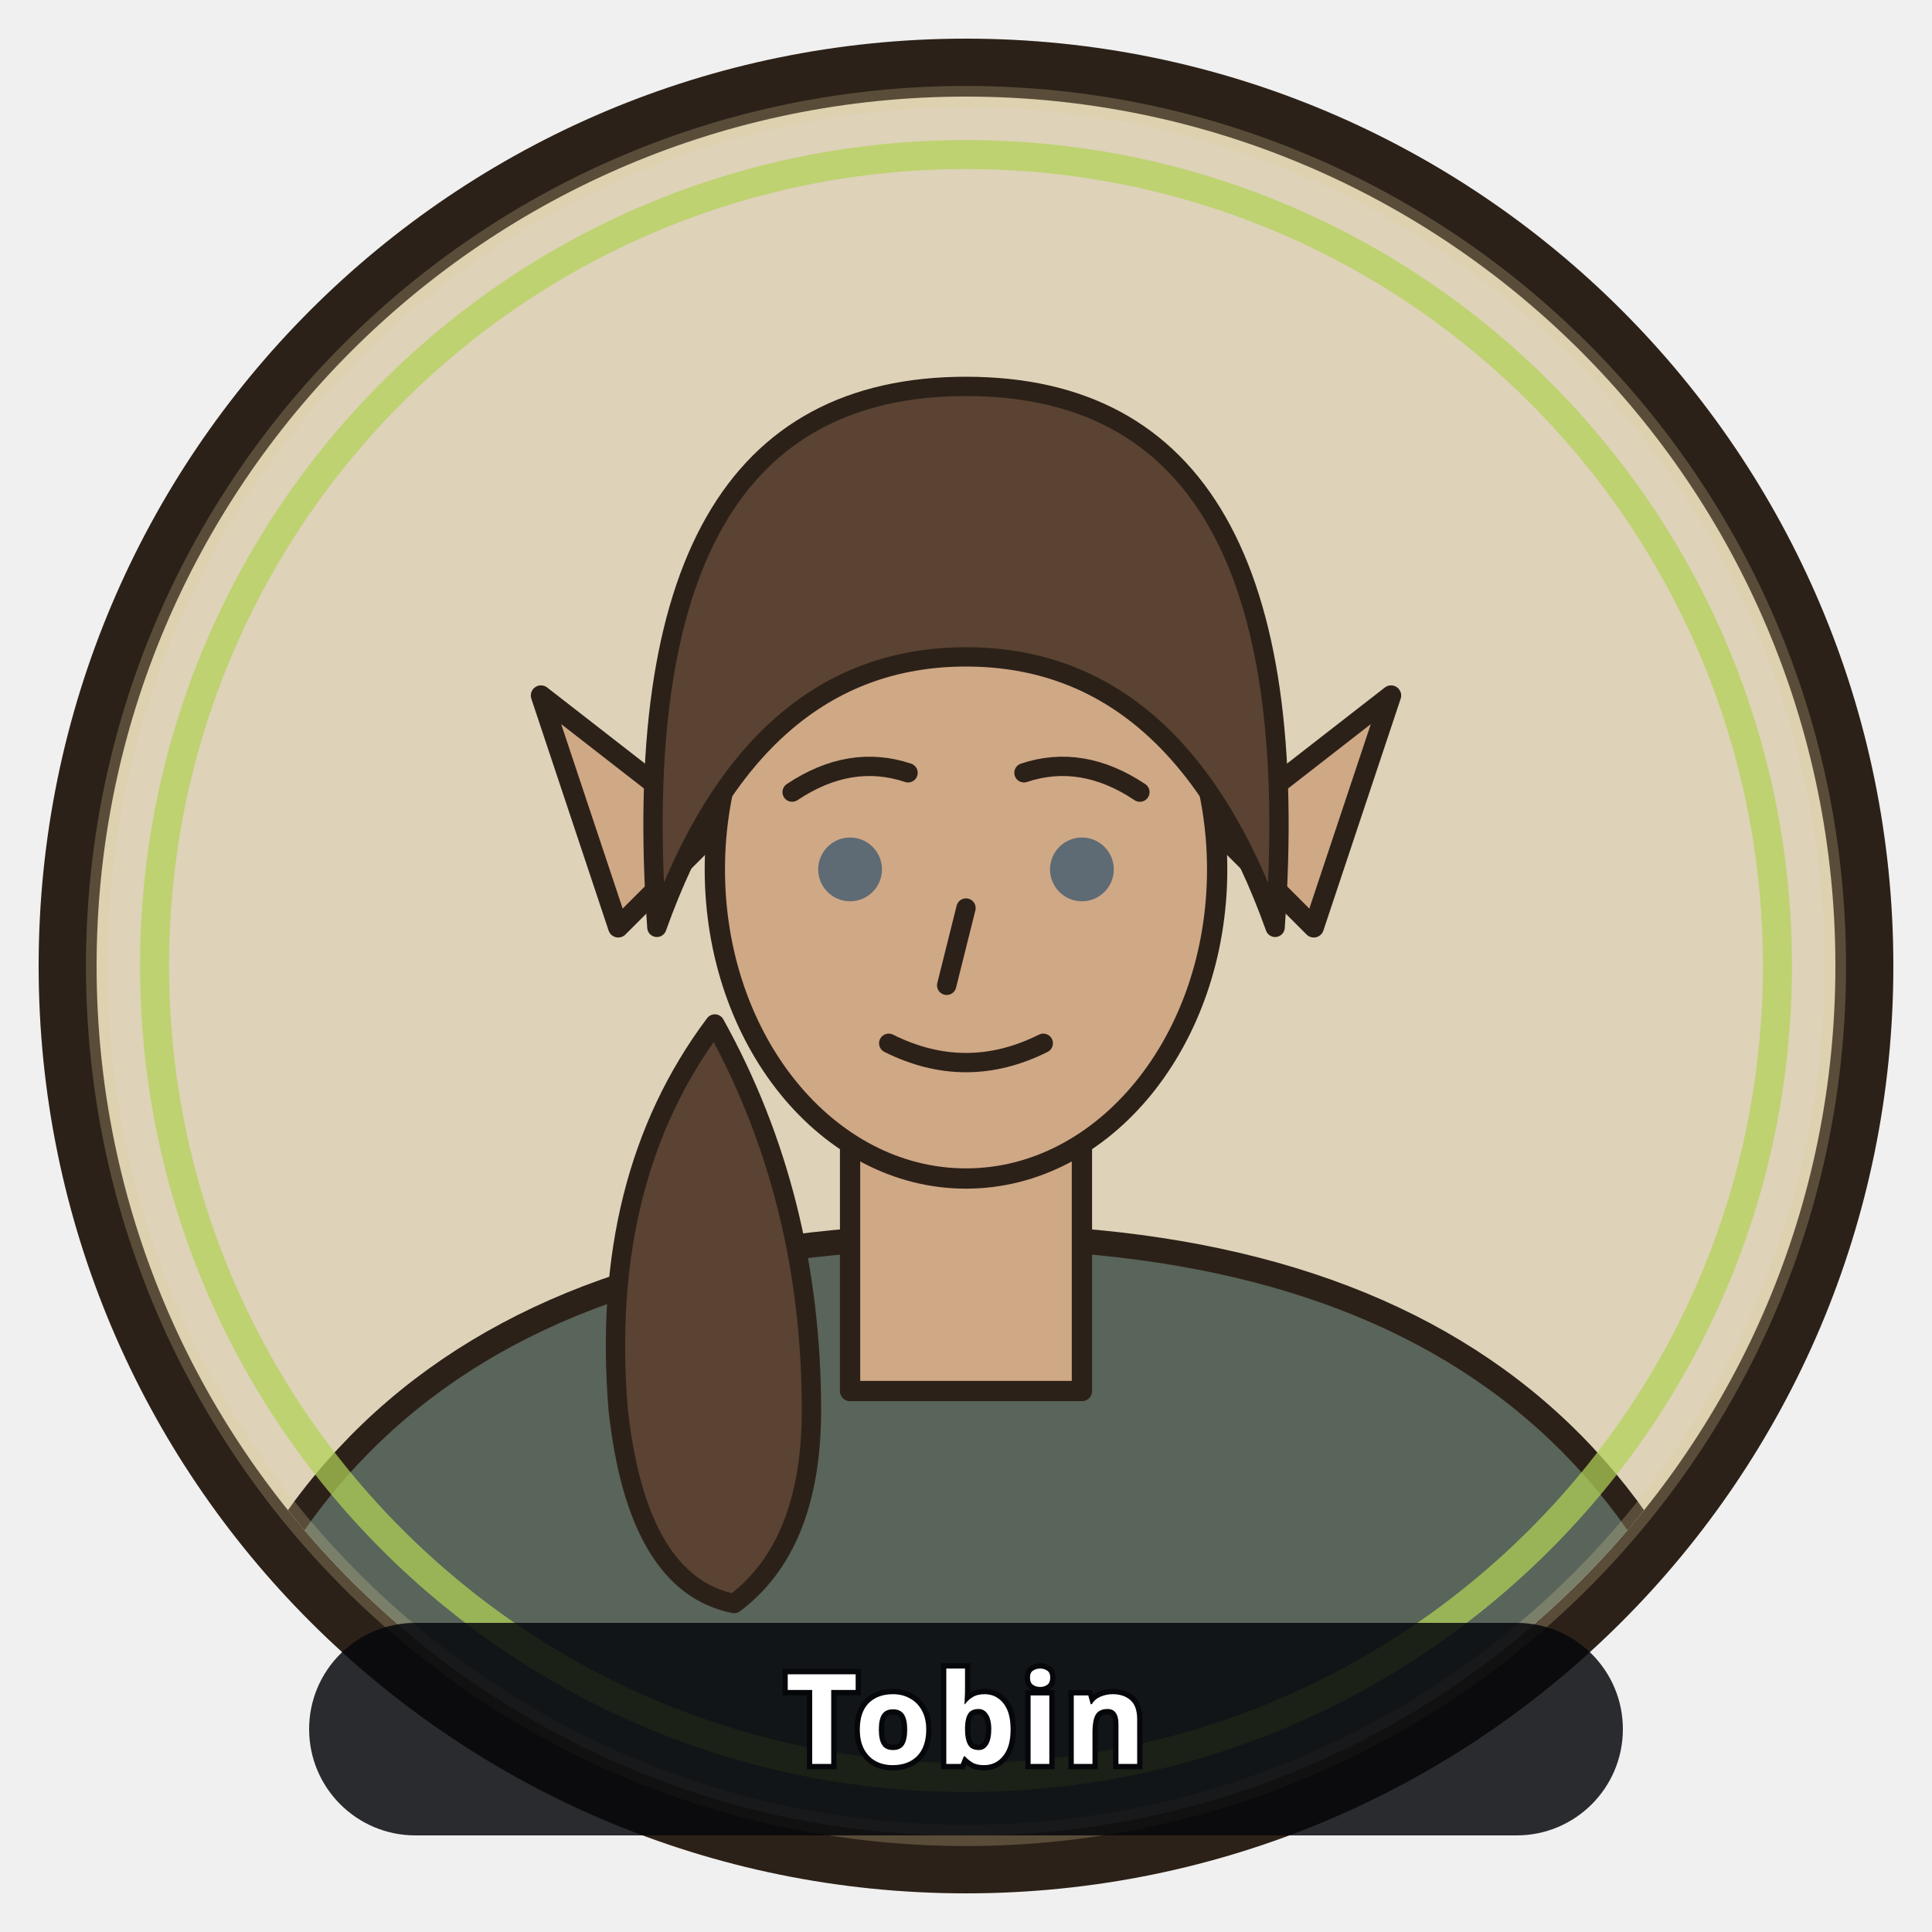
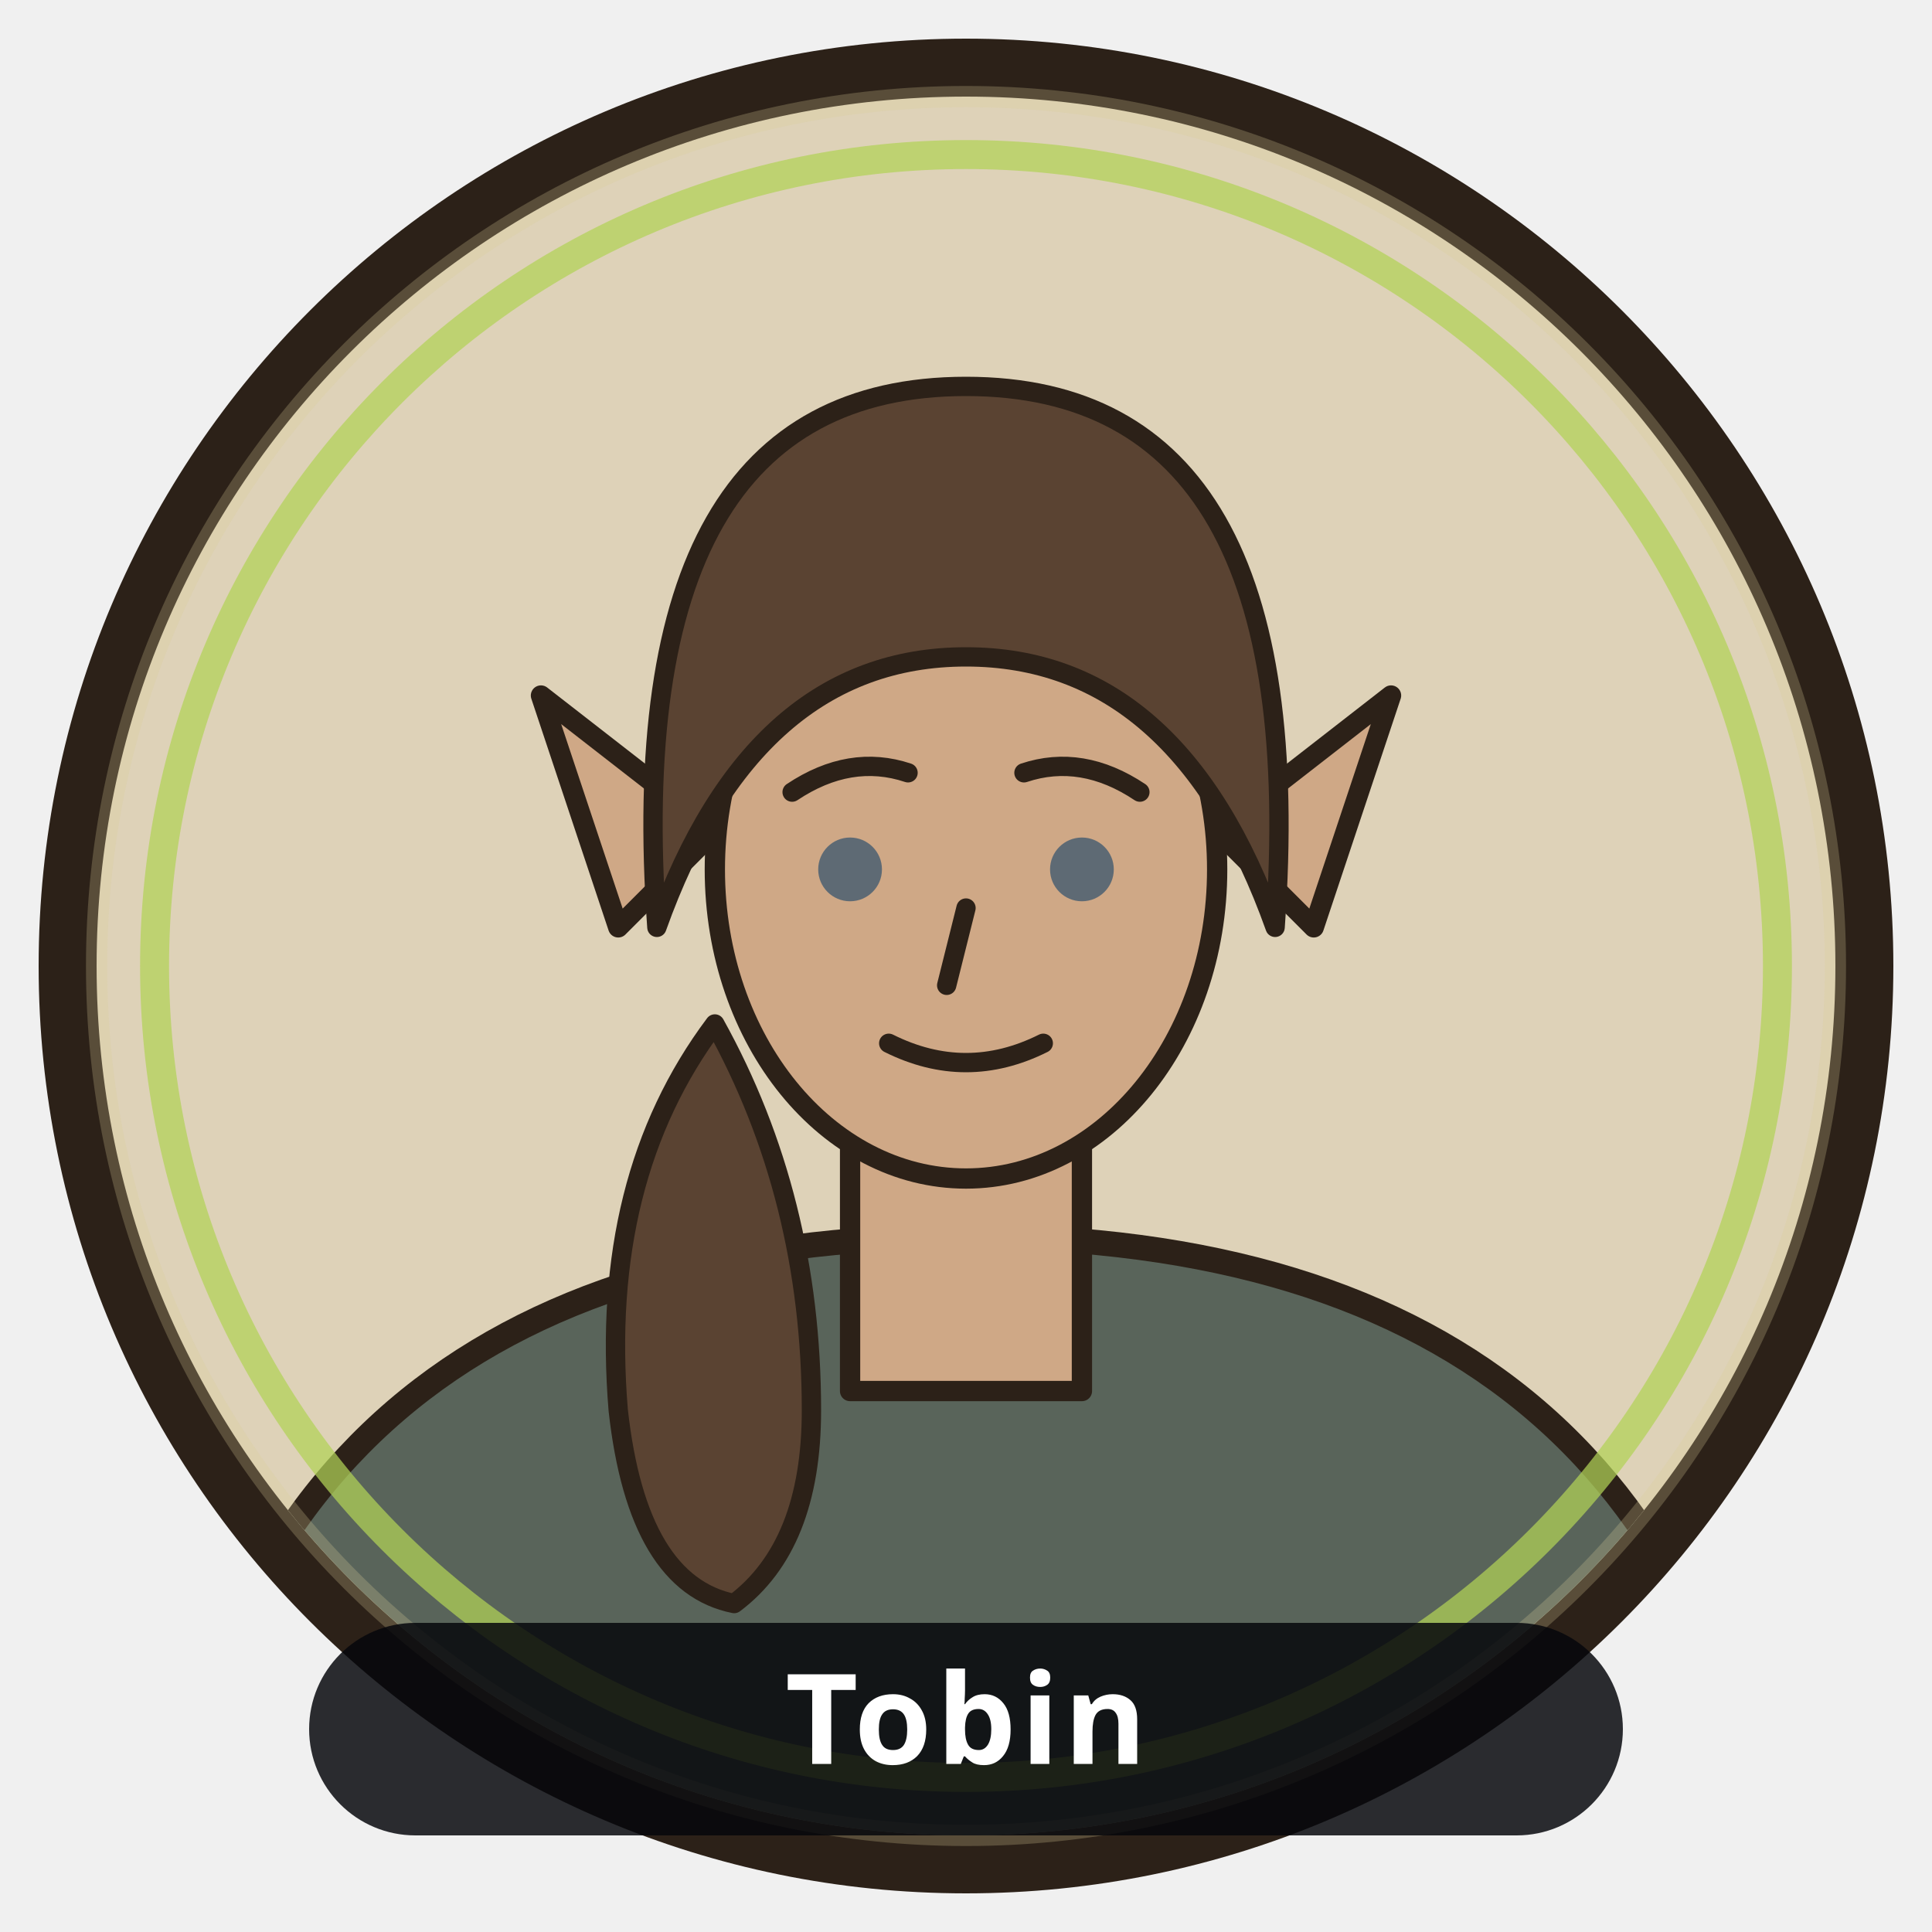
<svg xmlns="http://www.w3.org/2000/svg" viewBox="0 0 100 100" role="img" aria-label="tobin token">
  <style>
.ring{fill:#ded2b8;stroke:#2c2118;stroke-width:3;}
.gold{fill:none;stroke:hsl(76 58% 58%);stroke-width:1.5;opacity:.72;}
.cloak{fill:#59645a;stroke:#2c2118;stroke-width:1.3;stroke-linejoin:round;}
.skin{fill:#cfa886;stroke:#2c2118;stroke-width:1.05;stroke-linejoin:round;}
.hair{fill:#5a4332;stroke:#2c2118;stroke-width:1;stroke-linejoin:round;}
.ln{fill:none;stroke:#2c2118;stroke-width:1;stroke-linecap:round;}
.hl{fill:none;stroke:#d7d0c2;stroke-width:.8;opacity:.84;}
.eye{fill:#5e6a74;}
.horn{fill:#75615a;stroke:#2c2118;stroke-width:.9;}
.tooth{fill:#dfd9cc;stroke:#2c2118;stroke-width:.6;}
.scale{fill:#6f7b8d;stroke:#2c2118;stroke-width:.7;opacity:.8;}
</style>
  <circle class="ring" cx="50" cy="50" r="46.5" />
  <clipPath id="t">
    <circle cx="50" cy="50" r="45" />
  </clipPath>
  <g clip-path="url(#t)">
    <path class="cloak" d="M8,100 q4,-36 42,-36 q38,0 42,36 Z" />
    <rect class="skin" x="44" y="58" width="12" height="14" />
    <path class="hair" d="M37,53 q-6,8 -5,20 q1,9 6,10 q4,-3 4,-10 q0,-11 -5,-20 Z" />
    <ellipse class="skin" cx="50" cy="45" rx="13" ry="16" />
    <path class="skin" d="M63,43 l9,-7 -4,12 Z" />
    <path class="skin" d="M37,43 l-9,-7 4,12 Z" />
    <path class="hair" d="M34,48 q-2,-28 16,-28 q18,0 16,28 q-5,-14 -16,-14 q-11,0 -16,14 Z" />
    <circle class="eye" cx="44" cy="45" r="1.65" />
    <circle class="eye" cx="56" cy="45" r="1.65" />
    <path class="ln" d="M41,41 q3,-2 6,-1 M53,40 q3,-1 6,1" stroke-width=".9" />
    <line class="ln" x1="50" y1="47" x2="49" y2="51" stroke-width=".8" />
    <path class="ln" d="M46,54 q4,2 8,0" stroke-width=".92" />
  </g>
  <circle class="gold" cx="50" cy="50" r="42" />
  <circle cx="50" cy="50" r="45" fill="none" stroke="hsl(50 44% 72%)" stroke-opacity=".26" stroke-width="1.1" />
  <rect x="16" y="84" width="68" height="11" rx="5.5" fill="#05070b" fill-opacity="0.84" />
-   <text x="50" y="91.3" text-anchor="middle" font-family="Verdana, sans-serif" font-size="6.5" font-weight="700" letter-spacing="0.25" fill="#ffffff" stroke="#05070b" stroke-width="0.55" paint-order="stroke">Tobin</text>
+   <text x="50" y="91.3" text-anchor="middle" font-family="Verdana, sans-serif" font-size="6.5" font-weight="700" letter-spacing="0.25" fill="#ffffff">Tobin</text>
</svg>
